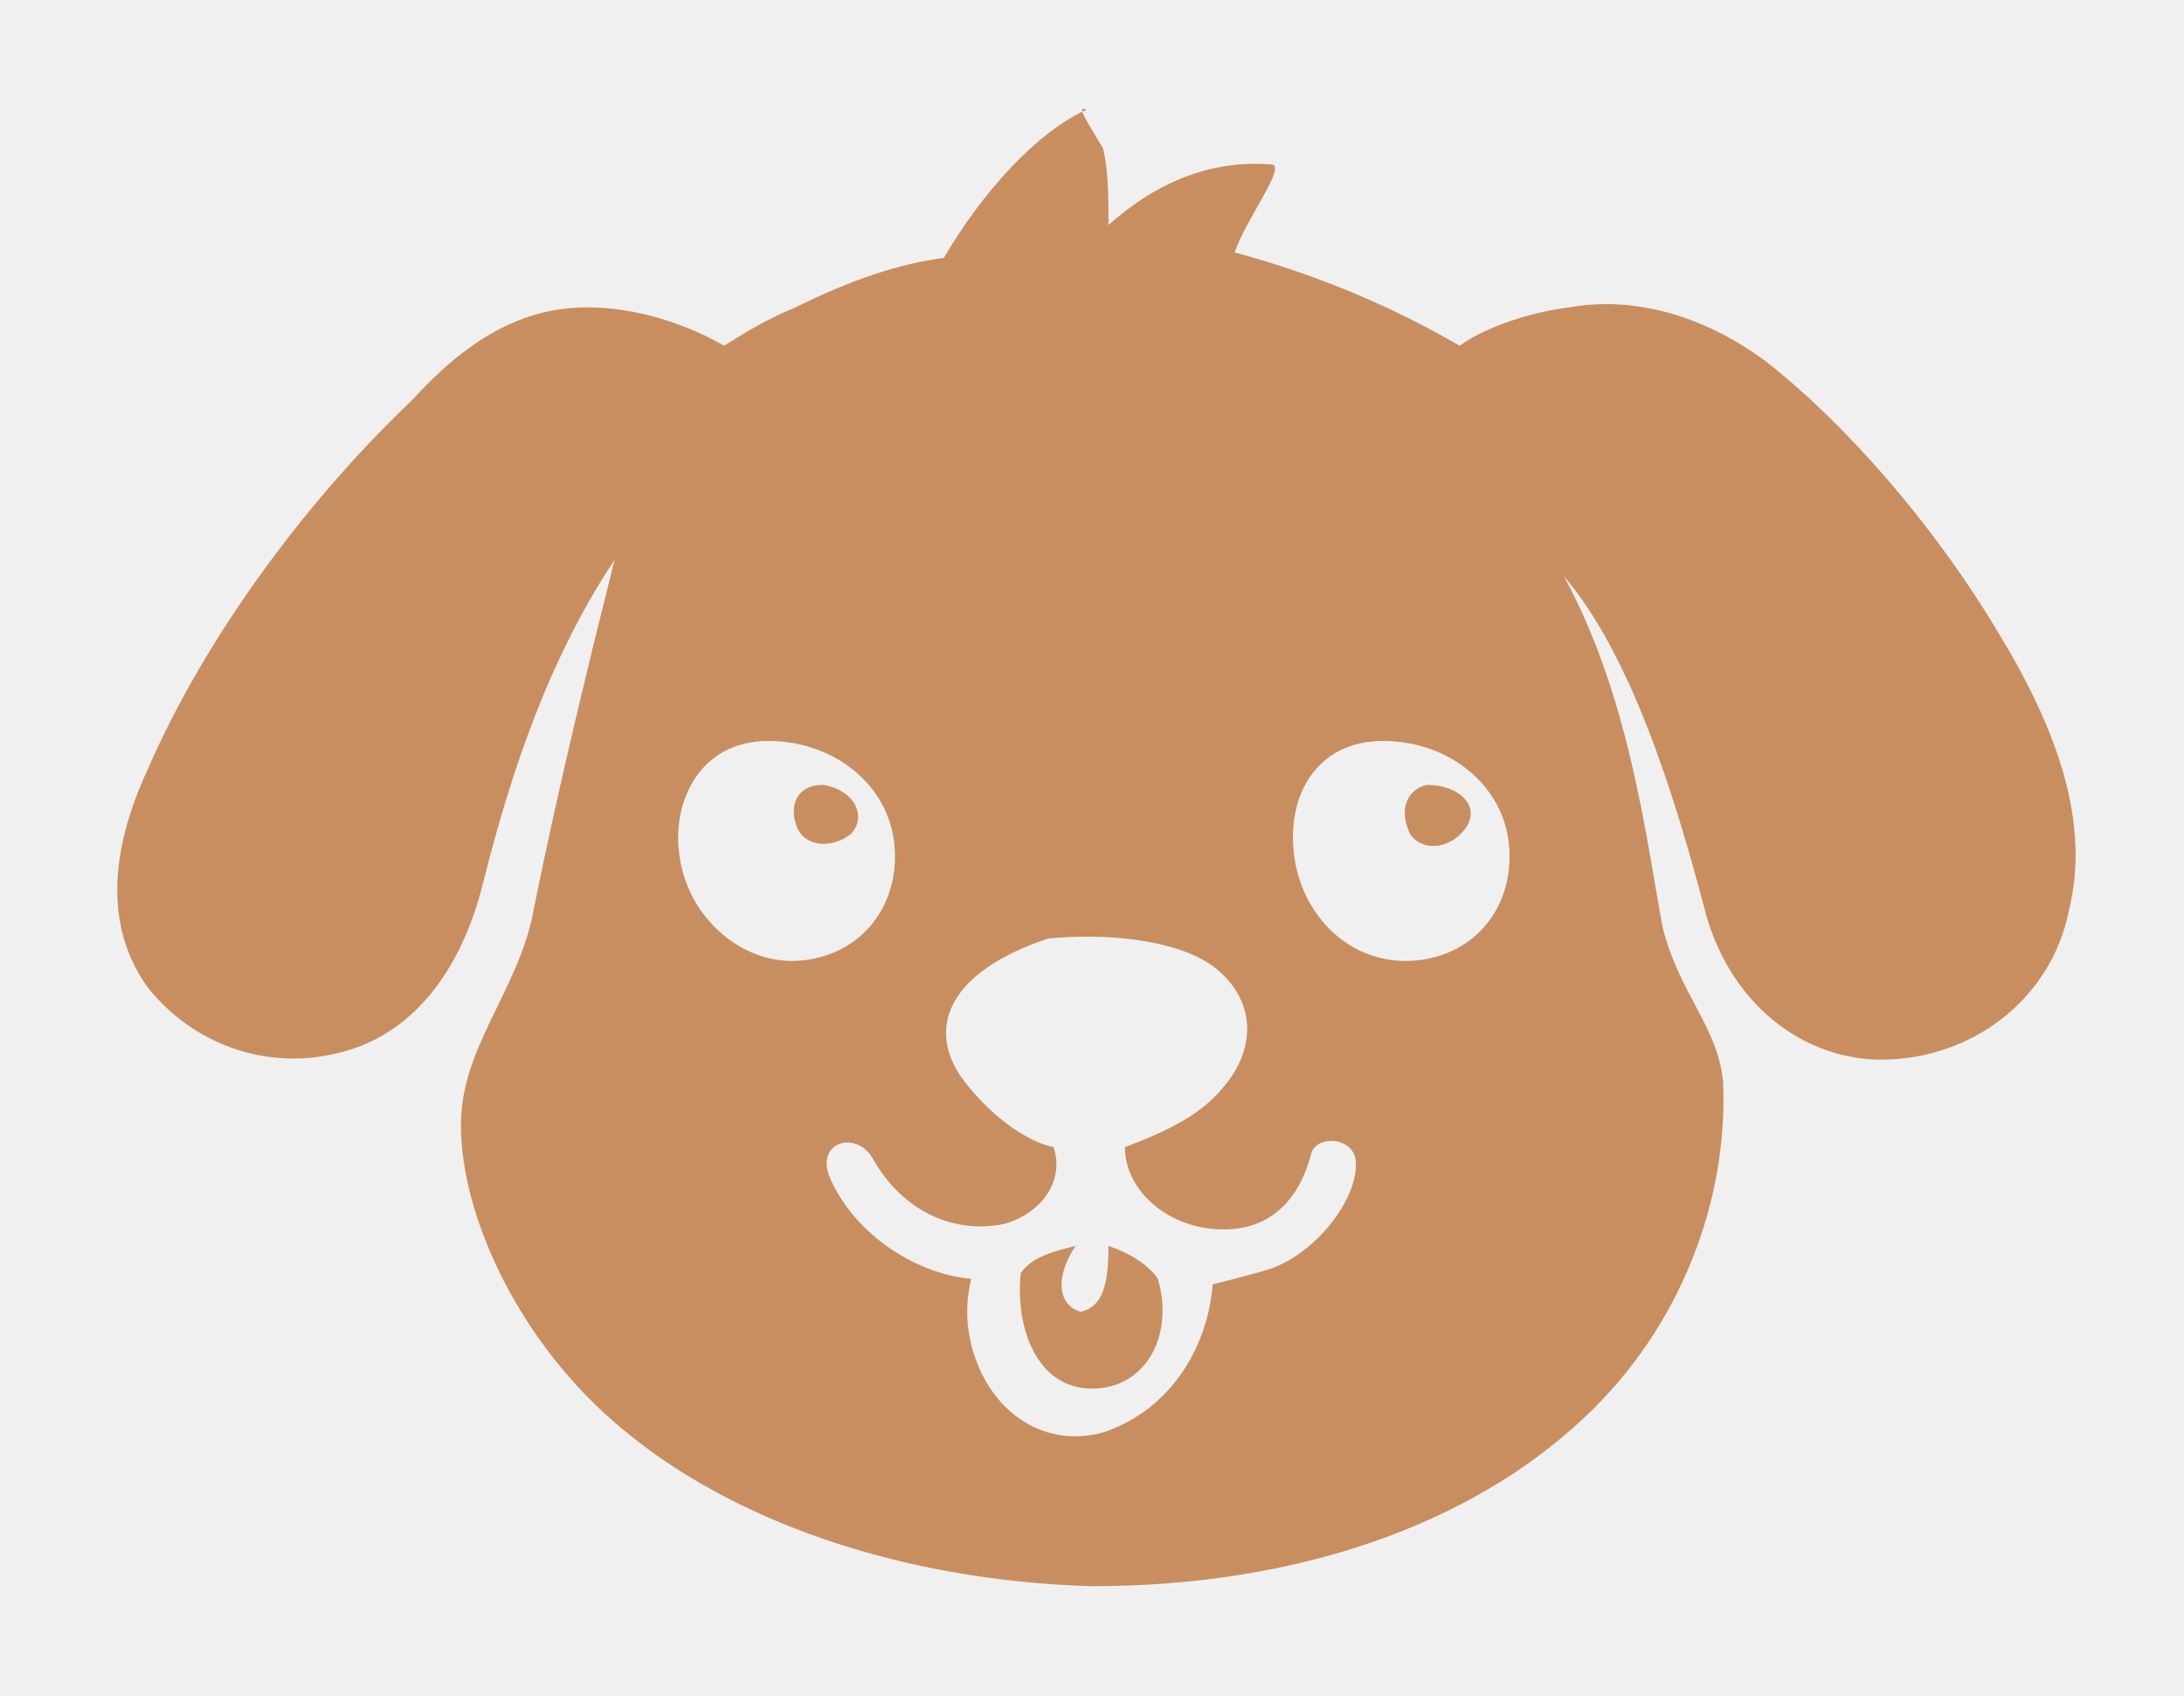
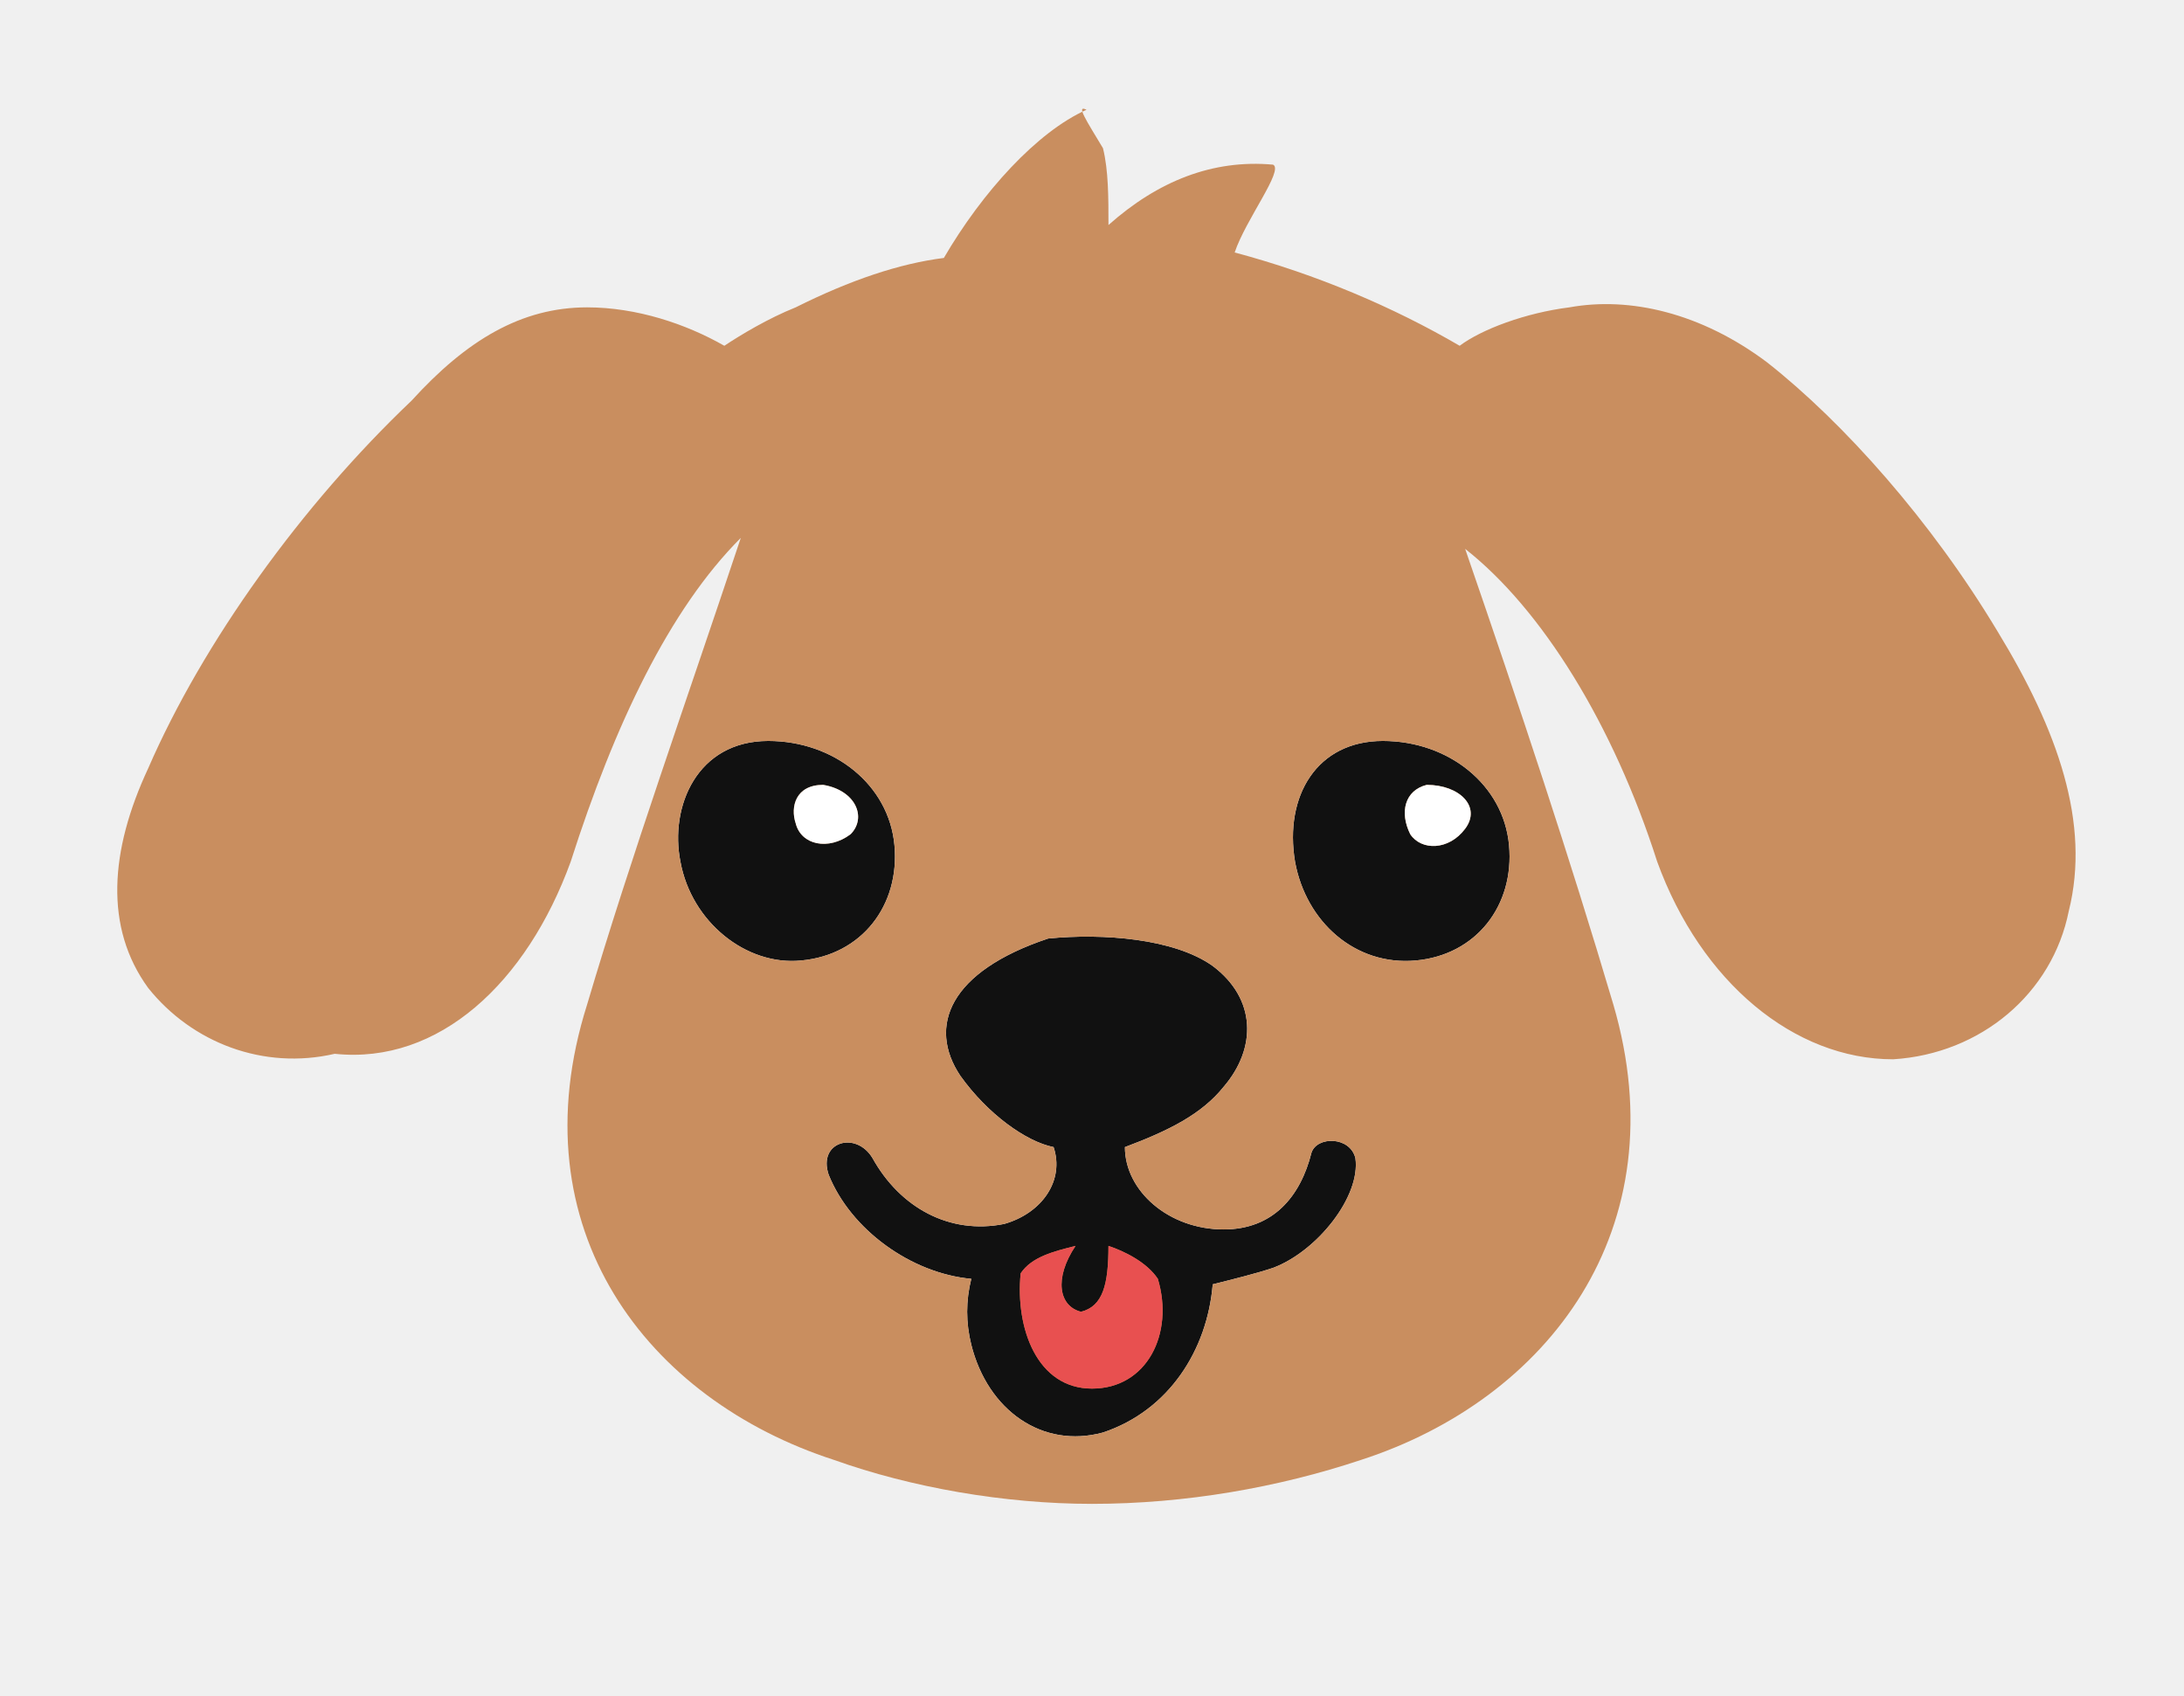
<svg xmlns="http://www.w3.org/2000/svg" viewBox="352 97 398 309">
  <style>
        .favicon {
            fill: #c98e5f;
+         }
+ 
+         .favicon-detail {
+             fill: #111111;
+         }
+         
+         .favicon-eye-highlight {
+             fill: #ffffff;
+         }
+ 
+         .favicon-tongue {
+             fill: #e85050;
        }

        @media (prefers-color-scheme: dark) {
            .favicon {
                fill: #ffffff;
            }
        }
    </style>
-   <path class="favicon" fill-rule="evenodd" d="         M 553 124         C 550 119 548 116 550 117         C 541 121 531 132 524 144         C 516 145 507 148 497 153         C 492 155 487 158 484 160         C 477 156 468 153 459 153         C 447 153 437 159 427 170         C 407 189 389 214 379 237         C 372 252 371 266 379 277         C 387 287 400 292 413 289         C 427 286 436 274 440 258         C 445 238 452 217 464 199         C 460 215 454 239 449 264         C 446 278 436 288 436 302         C 436 319 447 342 465 357         C 485 374 516 385 551 386         C 588 386 620 375 641 355         C 658 339 667 316 666 294         C 665 284 658 278 655 266         C 652 250 649 224 637 202         C 649 216 657 241 663 264         C 668 281 682 291 697 290         C 713 289 726 278 729 263         C 733 247 727 230 716 212         C 704 192 688 174 674 163         C 662 154 649 151 638 153         C 630 154 622 157 618 160         C 606 153 592 147 577 143         C 579 137 586 128 584 127         C 573 126 563 130 554 138         C 554 133 554 128 553 124         Z          M 492 232         C 479 232 474 244 476 254         C 478 265 488 273 498 272         C 509 271 516 262 515 251         C 514 240 504 232 492 232         Z          M 604 232         C 592 232 586 242 588 254         C 590 265 599 273 610 272         C 621 271 628 262 627 251         C 626 240 616 232 604 232         Z          M 502 240         C 497 240 496 244 497 247         C 498 251 503 252 507 249         C 510 246 508 241 502 240         Z          M 612 240         C 608 241 607 245 609 249         C 611 252 616 252 619 248         C 622 244 618 240 612 240         Z          M 543 268         C 553 267 566 268 573 273         C 581 279 581 288 575 295         C 571 300 565 303 557 306         C 557 314 565 321 575 321         C 584 321 589 315 591 307         C 592 304 598 304 599 308         C 600 315 592 325 584 328         C 581 329 577 330 573 331         C 572 343 565 354 553 358         C 542 361 532 354 529 342         C 528 338 528 334 529 330         C 518 329 507 321 503 311         C 501 305 508 303 511 308         C 516 317 525 322 535 320         C 542 318 546 312 544 306         C 539 305 532 300 527 293         C 521 284 525 274 543 268         Z          M 538 329         C 537 339 541 350 551 350         C 561 350 566 340 563 330         C 561 327 557 325 554 324         C 554 331 553 335 549 336         C 545 335 544 330 548 324         C 544 325 540 326 538 329         Z     " />
+   <path class="favicon-detail" d="         M 492 232         C 479 232 474 244 476 254         C 478 265 488 273 498 272         C 509 271 516 262 515 251         C 514 240 504 232 492 232         Z          M 604 232         C 592 232 586 242 588 254         C 590 265 599 273 610 272         C 621 271 628 262 627 251         C 626 240 616 232 604 232         Z          M 543 268         C 553 267 566 268 573 273         C 581 279 581 288 575 295         C 571 300 565 303 557 306         C 557 314 565 321 575 321         C 584 321 589 315 591 307         C 592 304 598 304 599 308         C 600 315 592 325 584 328         C 581 329 577 330 573 331         C 572 343 565 354 553 358         C 542 361 532 354 529 342         C 528 338 528 334 529 330         C 518 329 507 321 503 311         C 501 305 508 303 511 308         C 516 317 525 322 535 320         C 542 318 546 312 544 306         C 539 305 532 300 527 293         C 521 284 525 274 543 268         Z     " />
+   <path class="favicon" fill-rule="evenodd" d="         M 553 124         C 550 119 548 116 550 117         C 541 121 531 132 524 144         C 516 145 507 148 497 153         C 492 155 487 158 484 160         C 477 156 468 153 459 153         C 447 153 437 159 427 170         C 407 189 389 214 379 237         C 372 252 371 266 379 277         C 387 287 400 292 413 289         C 432 291 448 276 456 254         C 464 229 474 208 487 195         C 477 225 467 253 459 280         C 446 321 470 352 504 363         C 518 368 535 371 551 371         C 568 371 585 368 600 363         C 634 352 658 321 646 280         C 638 253 629 226 619 197         C 633 208 646 229 654 254         C 662 276 679 290 697 290         C 713 289 726 278 729 263         C 733 247 727 230 716 212         C 704 192 688 174 674 163         C 662 154 649 151 638 153         C 630 154 622 157 618 160         C 606 153 592 147 577 143         C 579 137 586 128 584 127         C 573 126 563 130 554 138         C 554 133 554 128 553 124         Z          M 492 232         C 479 232 474 244 476 254         C 478 265 488 273 498 272         C 509 271 516 262 515 251         C 514 240 504 232 492 232         Z          M 604 232         C 592 232 586 242 588 254         C 590 265 599 273 610 272         C 621 271 628 262 627 251         C 626 240 616 232 604 232         Z          M 502 240         C 497 240 496 244 497 247         C 498 251 503 252 507 249         C 510 246 508 241 502 240         Z          M 612 240         C 608 241 607 245 609 249         C 611 252 616 252 619 248         C 622 244 618 240 612 240         Z          M 543 268         C 553 267 566 268 573 273         C 581 279 581 288 575 295         C 571 300 565 303 557 306         C 557 314 565 321 575 321         C 584 321 589 315 591 307         C 592 304 598 304 599 308         C 600 315 592 325 584 328         C 581 329 577 330 573 331         C 572 343 565 354 553 358         C 542 361 532 354 529 342         C 528 338 528 334 529 330         C 518 329 507 321 503 311         C 501 305 508 303 511 308         C 516 317 525 322 535 320         C 542 318 546 312 544 306         C 539 305 532 300 527 293         C 521 284 525 274 543 268         Z          M 538 329         C 537 339 541 350 551 350         C 561 350 566 340 563 330         C 561 327 557 325 554 324         C 554 331 553 335 549 336         C 545 335 544 330 548 324         C 544 325 540 326 538 329         Z     " />
+   <path class="favicon-eye-highlight" d="         M 502 240         C 497 240 496 244 497 247         C 498 251 503 252 507 249         C 510 246 508 241 502 240         Z          M 612 240         C 608 241 607 245 609 249         C 611 252 616 252 619 248         C 622 244 618 240 612 240         Z     " />
+   <path class="favicon-tongue" d="         M 538 329         C 537 339 541 350 551 350         C 561 350 566 340 563 330         C 561 327 557 325 554 324         C 554 331 553 335 549 336         C 545 335 544 330 548 324         C 544 325 540 326 538 329         Z     " />
</svg>
